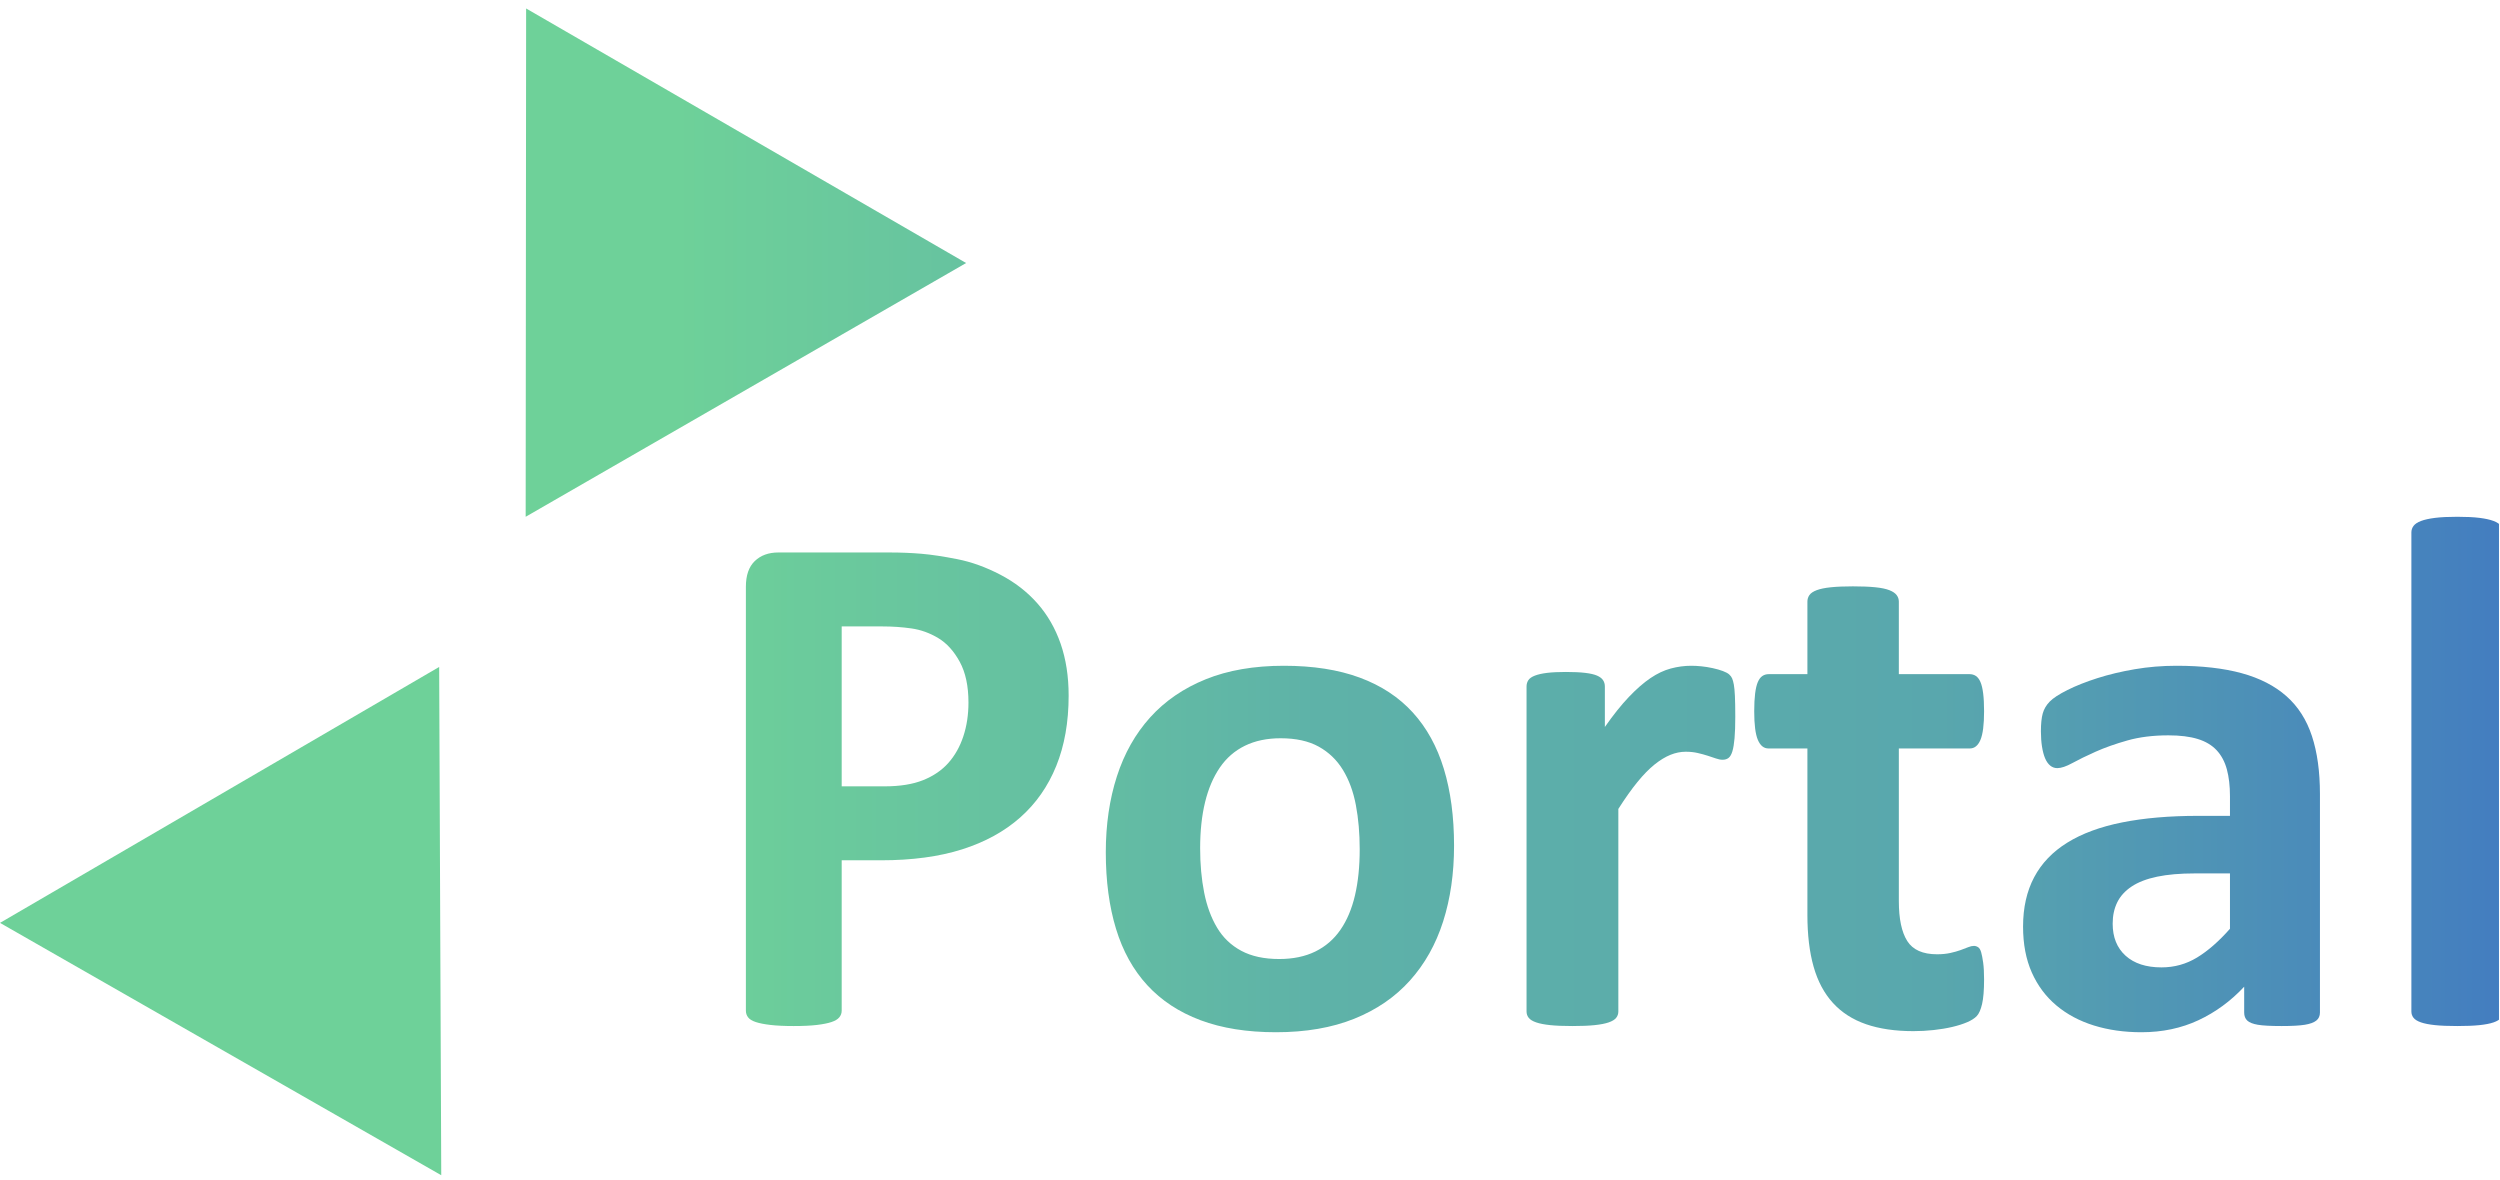
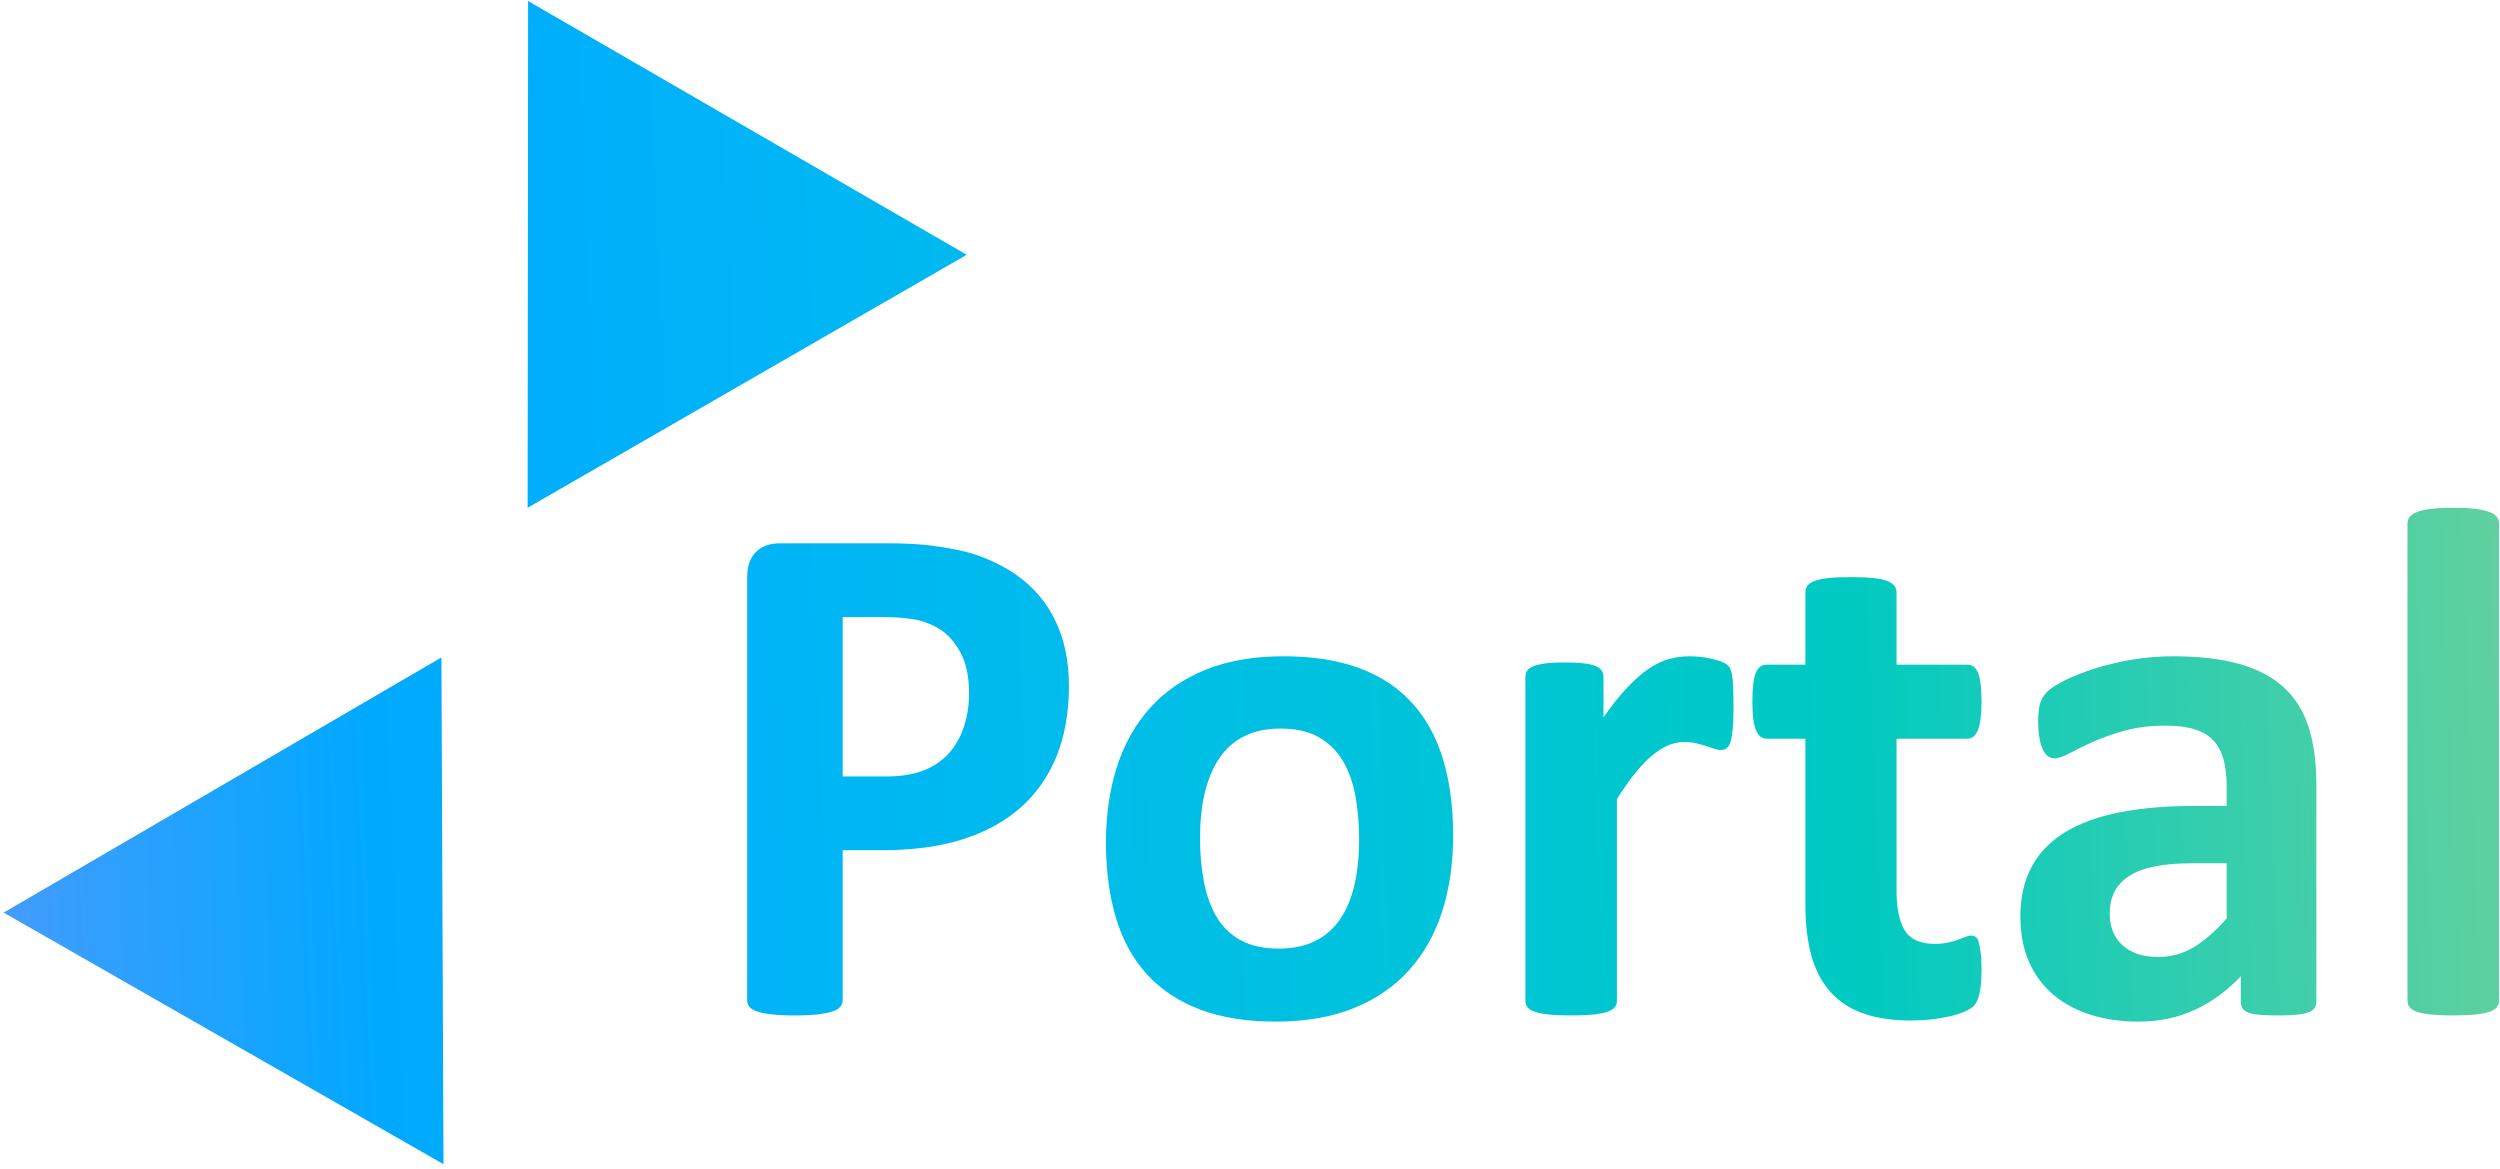
- <svg xmlns="http://www.w3.org/2000/svg" width="100%" height="100%" viewBox="0 0 642 303" version="1.1" xml:space="preserve" style="fill-rule:evenodd;clip-rule:evenodd;stroke-linejoin:round;stroke-miterlimit:2;">
-   <g transform="matrix(1,0,0,1,-63.6991,-27.7187)">
-     <g id="Logo" transform="matrix(1.12057,0,0,0.907184,-364.428,-344.772)">
-       <rect x="382.063" y="410.601" width="572.689" height="333.627" style="fill:none;" />
-       <clipPath id="_clip1">
-         <rect x="382.063" y="410.601" width="572.689" height="333.627" />
-       </clipPath>
-       <g clip-path="url(#_clip1)">
-         <g transform="matrix(0.388681,-0.276614,0.22394,0.480105,247.158,318.039)">
+ <svg xmlns="http://www.w3.org/2000/svg" width="100%" height="100%" viewBox="0 0 644 301" version="1.1" xml:space="preserve" style="fill-rule:evenodd;clip-rule:evenodd;stroke-linejoin:round;stroke-miterlimit:2;">
+   <g id="Artboard1" transform="matrix(0.474542,0,0,0.27641,173.203,83.4653)">
+     <rect x="-364.99" y="-301.962" width="1356.77" height="1087.19" style="fill:none;" />
+     <g id="Logo" transform="matrix(2.36137,0,0,3.28203,-1429.97,-1370.01)">
+       <g>
+         <g transform="matrix(0.388681,-0.276614,0.22394,0.480105,316.927,230.755)">
+           <path d="M407.921,432.815L537.763,657.709L278.078,657.709L407.921,432.815Z" style="fill:url(#_Linear1);" />
+         </g>
+         <g transform="matrix(-0.38756,0.279003,-0.225874,-0.47872,808.807,749.383)">
          <path d="M407.921,432.815L537.763,657.709L278.078,657.709L407.921,432.815Z" style="fill:url(#_Linear2);" />
        </g>
-         <g transform="matrix(-0.38756,0.279003,-0.225874,-0.47872,739.038,836.667)">
-           <path d="M407.921,432.815L537.763,657.709L278.078,657.709L407.921,432.815Z" style="fill:url(#_Linear3);" />
+         <g transform="matrix(0.854857,0,0,1.05593,157.505,-143.368)">
+           <path d="M630.778,628.452C630.778,635.549 629.672,641.831 627.458,647.3C625.244,652.769 622.022,657.375 617.79,661.118C613.558,664.862 608.366,667.71 602.214,669.663C596.061,671.616 588.819,672.593 580.485,672.593L569.938,672.593L569.938,712.925C569.938,713.576 569.727,714.162 569.304,714.683C568.88,715.204 568.181,715.627 567.204,715.952C566.227,716.278 564.925,716.538 563.298,716.734C561.67,716.929 559.587,717.026 557.048,717.026C554.574,717.026 552.507,716.929 550.847,716.734C549.186,716.538 547.868,716.278 546.892,715.952C545.915,715.627 545.231,715.204 544.841,714.683C544.45,714.162 544.255,713.576 544.255,712.925L544.255,599.253C544.255,596.193 545.052,593.898 546.647,592.368C548.242,590.838 550.342,590.073 552.946,590.073L582.731,590.073C585.726,590.073 588.575,590.187 591.276,590.415C593.978,590.643 597.217,591.131 600.993,591.88C604.769,592.629 608.594,594.012 612.468,596.03C616.341,598.049 619.645,600.604 622.38,603.696C625.114,606.789 627.198,610.402 628.63,614.536C630.062,618.67 630.778,623.309 630.778,628.452ZM603.923,630.308C603.923,625.881 603.142,622.235 601.579,619.37C600.017,616.506 598.096,614.39 595.817,613.023C593.539,611.655 591.146,610.793 588.64,610.435C586.133,610.077 583.545,609.898 580.876,609.898L569.938,609.898L569.938,652.769L581.462,652.769C585.563,652.769 588.998,652.215 591.765,651.109C594.532,650.002 596.794,648.456 598.552,646.47C600.31,644.484 601.644,642.108 602.556,639.341C603.467,636.574 603.923,633.563 603.923,630.308Z" style="fill:url(#_Linear3);fill-rule:nonzero;" />
        </g>
-         <g transform="matrix(0.854857,0,0,1.05593,87.7362,-56.0836)">
-           <path d="M630.778,628.452C630.778,635.549 629.672,641.831 627.458,647.3C625.244,652.769 622.022,657.375 617.79,661.118C613.558,664.862 608.366,667.71 602.214,669.663C596.061,671.616 588.819,672.593 580.485,672.593L569.938,672.593L569.938,712.925C569.938,713.576 569.727,714.162 569.304,714.683C568.88,715.204 568.181,715.627 567.204,715.952C566.227,716.278 564.925,716.538 563.298,716.734C561.67,716.929 559.587,717.026 557.048,717.026C554.574,717.026 552.507,716.929 550.847,716.734C549.186,716.538 547.868,716.278 546.892,715.952C545.915,715.627 545.231,715.204 544.841,714.683C544.45,714.162 544.255,713.576 544.255,712.925L544.255,599.253C544.255,596.193 545.052,593.898 546.647,592.368C548.242,590.838 550.342,590.073 552.946,590.073L582.731,590.073C585.726,590.073 588.575,590.187 591.276,590.415C593.978,590.643 597.217,591.131 600.993,591.88C604.769,592.629 608.594,594.012 612.468,596.03C616.341,598.049 619.645,600.604 622.38,603.696C625.114,606.789 627.198,610.402 628.63,614.536C630.062,618.67 630.778,623.309 630.778,628.452ZM603.923,630.308C603.923,625.881 603.142,622.235 601.579,619.37C600.017,616.506 598.096,614.39 595.817,613.023C593.539,611.655 591.146,610.793 588.64,610.435C586.133,610.077 583.545,609.898 580.876,609.898L569.938,609.898L569.938,652.769L581.462,652.769C585.563,652.769 588.998,652.215 591.765,651.109C594.532,650.002 596.794,648.456 598.552,646.47C600.31,644.484 601.644,642.108 602.556,639.341C603.467,636.574 603.923,633.563 603.923,630.308Z" style="fill:url(#_Linear4);fill-rule:nonzero;" />
-           <path d="M734.099,668.687C734.099,676.109 733.122,682.879 731.169,688.999C729.216,695.119 726.254,700.392 722.282,704.819C718.311,709.247 713.33,712.665 707.341,715.073C701.351,717.482 694.352,718.687 686.345,718.687C678.597,718.687 671.859,717.612 666.13,715.464C660.401,713.316 655.648,710.191 651.872,706.089C648.096,701.987 645.297,696.942 643.474,690.952C641.651,684.963 640.739,678.127 640.739,670.444C640.739,663.023 641.732,656.235 643.718,650.083C645.703,643.931 648.682,638.657 652.653,634.263C656.625,629.868 661.589,626.467 667.546,624.058C673.503,621.649 680.485,620.444 688.493,620.444C696.306,620.444 703.076,621.502 708.806,623.618C714.535,625.734 719.271,628.843 723.015,632.944C726.758,637.046 729.541,642.092 731.364,648.081C733.187,654.071 734.099,660.939 734.099,668.687ZM708.806,669.663C708.806,665.366 708.464,661.411 707.78,657.798C707.097,654.185 705.941,651.043 704.313,648.374C702.686,645.705 700.521,643.622 697.819,642.124C695.117,640.627 691.716,639.878 687.614,639.878C683.968,639.878 680.778,640.545 678.044,641.88C675.31,643.215 673.063,645.168 671.306,647.739C669.548,650.311 668.229,653.403 667.351,657.017C666.472,660.63 666.032,664.748 666.032,669.37C666.032,673.667 666.39,677.622 667.106,681.235C667.823,684.849 668.978,687.99 670.573,690.659C672.168,693.329 674.333,695.396 677.067,696.86C679.802,698.325 683.187,699.058 687.224,699.058C690.935,699.058 694.157,698.39 696.892,697.056C699.626,695.721 701.872,693.784 703.63,691.245C705.388,688.706 706.69,685.63 707.536,682.017C708.382,678.403 708.806,674.286 708.806,669.663Z" style="fill:url(#_Linear5);fill-rule:nonzero;" />
-           <path d="M809.489,634.116C809.489,636.46 809.424,638.381 809.294,639.878C809.164,641.375 808.968,642.547 808.708,643.394C808.448,644.24 808.106,644.826 807.683,645.151C807.259,645.477 806.722,645.64 806.071,645.64C805.55,645.64 804.964,645.526 804.313,645.298C803.662,645.07 802.93,644.826 802.116,644.566C801.302,644.305 800.407,644.061 799.431,643.833C798.454,643.605 797.38,643.491 796.208,643.491C794.841,643.491 793.474,643.768 792.106,644.321C790.739,644.875 789.323,645.737 787.858,646.909C786.394,648.081 784.864,649.644 783.269,651.597C781.673,653.55 779.964,655.959 778.142,658.823L778.142,713.12C778.142,713.771 777.946,714.341 777.556,714.829C777.165,715.318 776.498,715.724 775.554,716.05C774.61,716.375 773.356,716.62 771.794,716.782C770.231,716.945 768.246,717.026 765.837,717.026C763.428,717.026 761.442,716.945 759.88,716.782C758.317,716.62 757.064,716.375 756.12,716.05C755.176,715.724 754.509,715.318 754.118,714.829C753.727,714.341 753.532,713.771 753.532,713.12L753.532,626.011C753.532,625.36 753.695,624.79 754.02,624.302C754.346,623.814 754.932,623.407 755.778,623.081C756.625,622.756 757.715,622.512 759.05,622.349C760.384,622.186 762.061,622.105 764.079,622.105C766.162,622.105 767.888,622.186 769.255,622.349C770.622,622.512 771.68,622.756 772.429,623.081C773.177,623.407 773.714,623.814 774.04,624.302C774.366,624.79 774.528,625.36 774.528,626.011L774.528,636.851C776.807,633.595 778.955,630.91 780.974,628.794C782.992,626.678 784.912,625.002 786.735,623.765C788.558,622.528 790.381,621.665 792.204,621.177C794.027,620.689 795.85,620.444 797.673,620.444C798.519,620.444 799.431,620.493 800.407,620.591C801.384,620.689 802.393,620.851 803.435,621.079C804.476,621.307 805.388,621.568 806.169,621.86C806.95,622.153 807.52,622.463 807.878,622.788C808.236,623.114 808.496,623.472 808.659,623.862C808.822,624.253 808.968,624.79 809.099,625.474C809.229,626.157 809.326,627.183 809.392,628.55C809.457,629.917 809.489,631.773 809.489,634.116Z" style="fill:url(#_Linear6);fill-rule:nonzero;" />
-           <path d="M876.188,704.526C876.188,707.391 876.009,709.588 875.651,711.118C875.293,712.648 874.821,713.722 874.235,714.341C873.649,714.959 872.787,715.513 871.647,716.001C870.508,716.489 869.173,716.913 867.644,717.271C866.114,717.629 864.453,717.905 862.663,718.101C860.873,718.296 859.066,718.394 857.243,718.394C852.36,718.394 848.129,717.775 844.548,716.538C840.967,715.301 838.005,713.397 835.661,710.825C833.317,708.254 831.592,705.015 830.485,701.109C829.379,697.202 828.825,692.58 828.825,687.241L828.825,642.612L818.376,642.612C817.139,642.612 816.195,641.847 815.544,640.318C814.893,638.788 814.567,636.232 814.567,632.651C814.567,630.763 814.649,629.168 814.811,627.866C814.974,626.564 815.218,625.539 815.544,624.79C815.869,624.041 816.276,623.504 816.765,623.179C817.253,622.853 817.823,622.691 818.474,622.691L828.825,622.691L828.825,603.257C828.825,602.606 829.004,602.02 829.362,601.499C829.72,600.978 830.371,600.539 831.315,600.181C832.259,599.823 833.529,599.562 835.124,599.4C836.719,599.237 838.688,599.155 841.032,599.155C843.441,599.155 845.443,599.237 847.038,599.4C848.633,599.562 849.886,599.823 850.798,600.181C851.709,600.539 852.36,600.978 852.751,601.499C853.142,602.02 853.337,602.606 853.337,603.257L853.337,622.691L872.282,622.691C872.933,622.691 873.503,622.853 873.991,623.179C874.479,623.504 874.886,624.041 875.212,624.79C875.537,625.539 875.782,626.564 875.944,627.866C876.107,629.168 876.188,630.763 876.188,632.651C876.188,636.232 875.863,638.788 875.212,640.318C874.561,641.847 873.617,642.612 872.38,642.612L853.337,642.612L853.337,683.53C853.337,688.283 854.086,691.847 855.583,694.224C857.08,696.6 859.75,697.788 863.591,697.788C864.893,697.788 866.065,697.674 867.106,697.446C868.148,697.219 869.076,696.958 869.89,696.665C870.703,696.372 871.387,696.112 871.94,695.884C872.494,695.656 872.998,695.542 873.454,695.542C873.845,695.542 874.219,695.656 874.577,695.884C874.935,696.112 875.212,696.568 875.407,697.251C875.602,697.935 875.782,698.862 875.944,700.034C876.107,701.206 876.188,702.704 876.188,704.526Z" style="fill:url(#_Linear7);fill-rule:nonzero;" />
-           <path d="M966.227,713.413C966.227,714.325 965.902,715.041 965.251,715.562C964.6,716.082 963.575,716.457 962.175,716.685C960.775,716.913 958.708,717.026 955.974,717.026C953.044,717.026 950.912,716.913 949.577,716.685C948.242,716.457 947.298,716.082 946.745,715.562C946.192,715.041 945.915,714.325 945.915,713.413L945.915,706.48C942.334,710.321 938.249,713.316 933.659,715.464C929.069,717.612 923.975,718.687 918.376,718.687C913.754,718.687 909.505,718.084 905.632,716.88C901.758,715.676 898.405,713.885 895.573,711.509C892.741,709.133 890.544,706.187 888.981,702.671C887.419,699.155 886.638,695.054 886.638,690.366C886.638,685.288 887.63,680.877 889.616,677.134C891.602,673.39 894.564,670.298 898.503,667.857C902.442,665.415 907.341,663.609 913.2,662.437C919.06,661.265 925.863,660.679 933.61,660.679L942.106,660.679L942.106,655.405C942.106,652.671 941.83,650.278 941.276,648.228C940.723,646.177 939.811,644.468 938.542,643.101C937.272,641.734 935.58,640.724 933.464,640.073C931.348,639.422 928.727,639.097 925.602,639.097C921.501,639.097 917.839,639.553 914.616,640.464C911.394,641.375 908.545,642.385 906.071,643.491C903.597,644.598 901.53,645.607 899.87,646.519C898.21,647.43 896.859,647.886 895.817,647.886C895.101,647.886 894.466,647.658 893.913,647.202C893.36,646.747 892.904,646.095 892.546,645.249C892.188,644.403 891.911,643.361 891.716,642.124C891.52,640.887 891.423,639.52 891.423,638.023C891.423,636.004 891.586,634.409 891.911,633.237C892.237,632.066 892.855,631.008 893.767,630.064C894.678,629.12 896.273,628.078 898.552,626.939C900.83,625.799 903.5,624.741 906.56,623.765C909.619,622.788 912.956,621.991 916.569,621.372C920.183,620.754 923.91,620.444 927.751,620.444C934.587,620.444 940.43,621.112 945.28,622.446C950.13,623.781 954.118,625.832 957.243,628.599C960.368,631.366 962.647,634.93 964.079,639.292C965.511,643.654 966.227,648.83 966.227,654.819L966.227,713.413ZM942.106,676.109L932.731,676.109C928.76,676.109 925.375,676.401 922.575,676.987C919.776,677.573 917.497,678.452 915.739,679.624C913.981,680.796 912.696,682.212 911.882,683.872C911.068,685.532 910.661,687.437 910.661,689.585C910.661,693.231 911.817,696.095 914.128,698.179C916.439,700.262 919.645,701.304 923.747,701.304C927.198,701.304 930.371,700.425 933.269,698.667C936.166,696.909 939.112,694.338 942.106,690.952L942.106,676.109Z" style="fill:url(#_Linear8);fill-rule:nonzero;" />
-           <path d="M1015.35,713.12C1015.35,713.771 1015.15,714.341 1014.76,714.829C1014.37,715.318 1013.71,715.724 1012.76,716.05C1011.82,716.375 1010.56,716.62 1009,716.782C1007.44,716.945 1005.45,717.026 1003.04,717.026C1000.63,717.026 998.649,716.945 997.087,716.782C995.524,716.62 994.271,716.375 993.327,716.05C992.383,715.724 991.716,715.318 991.325,714.829C990.935,714.341 990.739,713.771 990.739,713.12L990.739,584.702C990.739,584.051 990.935,583.465 991.325,582.944C991.716,582.424 992.383,581.984 993.327,581.626C994.271,581.268 995.524,580.991 997.087,580.796C998.649,580.601 1000.63,580.503 1003.04,580.503C1005.45,580.503 1007.44,580.601 1009,580.796C1010.56,580.991 1011.82,581.268 1012.76,581.626C1013.71,581.984 1014.37,582.424 1014.76,582.944C1015.15,583.465 1015.35,584.051 1015.35,584.702L1015.35,713.12Z" style="fill:url(#_Linear9);fill-rule:nonzero;" />
+         <g transform="matrix(0.854857,0,0,1.05593,157.505,-143.368)">
+           <path d="M734.099,668.687C734.099,676.109 733.122,682.879 731.169,688.999C729.216,695.119 726.254,700.392 722.282,704.819C718.311,709.247 713.33,712.665 707.341,715.073C701.351,717.482 694.352,718.687 686.345,718.687C678.597,718.687 671.859,717.612 666.13,715.464C660.401,713.316 655.648,710.191 651.872,706.089C648.096,701.987 645.297,696.942 643.474,690.952C641.651,684.963 640.739,678.127 640.739,670.444C640.739,663.023 641.732,656.235 643.718,650.083C645.703,643.931 648.682,638.657 652.653,634.263C656.625,629.868 661.589,626.467 667.546,624.058C673.503,621.649 680.485,620.444 688.493,620.444C696.306,620.444 703.076,621.502 708.806,623.618C714.535,625.734 719.271,628.843 723.015,632.944C726.758,637.046 729.541,642.092 731.364,648.081C733.187,654.071 734.099,660.939 734.099,668.687ZM708.806,669.663C708.806,665.366 708.464,661.411 707.78,657.798C707.097,654.185 705.941,651.043 704.313,648.374C702.686,645.705 700.521,643.622 697.819,642.124C695.117,640.627 691.716,639.878 687.614,639.878C683.968,639.878 680.778,640.545 678.044,641.88C675.31,643.215 673.063,645.168 671.306,647.739C669.548,650.311 668.229,653.403 667.351,657.017C666.472,660.63 666.032,664.748 666.032,669.37C666.032,673.667 666.39,677.622 667.106,681.235C667.823,684.849 668.978,687.99 670.573,690.659C672.168,693.329 674.333,695.396 677.067,696.86C679.802,698.325 683.187,699.058 687.224,699.058C690.935,699.058 694.157,698.39 696.892,697.056C699.626,695.721 701.872,693.784 703.63,691.245C705.388,688.706 706.69,685.63 707.536,682.017C708.382,678.403 708.806,674.286 708.806,669.663Z" style="fill:url(#_Linear4);fill-rule:nonzero;" />
+         </g>
+         <g transform="matrix(0.854857,0,0,1.05593,157.505,-143.368)">
+           <path d="M809.489,634.116C809.489,636.46 809.424,638.381 809.294,639.878C809.164,641.375 808.968,642.547 808.708,643.394C808.448,644.24 808.106,644.826 807.683,645.151C807.259,645.477 806.722,645.64 806.071,645.64C805.55,645.64 804.964,645.526 804.313,645.298C803.662,645.07 802.93,644.826 802.116,644.566C801.302,644.305 800.407,644.061 799.431,643.833C798.454,643.605 797.38,643.491 796.208,643.491C794.841,643.491 793.474,643.768 792.106,644.321C790.739,644.875 789.323,645.737 787.858,646.909C786.394,648.081 784.864,649.644 783.269,651.597C781.673,653.55 779.964,655.959 778.142,658.823L778.142,713.12C778.142,713.771 777.946,714.341 777.556,714.829C777.165,715.318 776.498,715.724 775.554,716.05C774.61,716.375 773.356,716.62 771.794,716.782C770.231,716.945 768.246,717.026 765.837,717.026C763.428,717.026 761.442,716.945 759.88,716.782C758.317,716.62 757.064,716.375 756.12,716.05C755.176,715.724 754.509,715.318 754.118,714.829C753.727,714.341 753.532,713.771 753.532,713.12L753.532,626.011C753.532,625.36 753.695,624.79 754.02,624.302C754.346,623.814 754.932,623.407 755.778,623.081C756.625,622.756 757.715,622.512 759.05,622.349C760.384,622.186 762.061,622.105 764.079,622.105C766.162,622.105 767.888,622.186 769.255,622.349C770.622,622.512 771.68,622.756 772.429,623.081C773.177,623.407 773.714,623.814 774.04,624.302C774.366,624.79 774.528,625.36 774.528,626.011L774.528,636.851C776.807,633.595 778.955,630.91 780.974,628.794C782.992,626.678 784.912,625.002 786.735,623.765C788.558,622.528 790.381,621.665 792.204,621.177C794.027,620.689 795.85,620.444 797.673,620.444C798.519,620.444 799.431,620.493 800.407,620.591C801.384,620.689 802.393,620.851 803.435,621.079C804.476,621.307 805.388,621.568 806.169,621.86C806.95,622.153 807.52,622.463 807.878,622.788C808.236,623.114 808.496,623.472 808.659,623.862C808.822,624.253 808.968,624.79 809.099,625.474C809.229,626.157 809.326,627.183 809.392,628.55C809.457,629.917 809.489,631.773 809.489,634.116Z" style="fill:url(#_Linear5);fill-rule:nonzero;" />
+         </g>
+         <g transform="matrix(0.854857,0,0,1.05593,157.505,-143.368)">
+           <path d="M876.188,704.526C876.188,707.391 876.009,709.588 875.651,711.118C875.293,712.648 874.821,713.722 874.235,714.341C873.649,714.959 872.787,715.513 871.647,716.001C870.508,716.489 869.173,716.913 867.644,717.271C866.114,717.629 864.453,717.905 862.663,718.101C860.873,718.296 859.066,718.394 857.243,718.394C852.36,718.394 848.129,717.775 844.548,716.538C840.967,715.301 838.005,713.397 835.661,710.825C833.317,708.254 831.592,705.015 830.485,701.109C829.379,697.202 828.825,692.58 828.825,687.241L828.825,642.612L818.376,642.612C817.139,642.612 816.195,641.847 815.544,640.318C814.893,638.788 814.567,636.232 814.567,632.651C814.567,630.763 814.649,629.168 814.811,627.866C814.974,626.564 815.218,625.539 815.544,624.79C815.869,624.041 816.276,623.504 816.765,623.179C817.253,622.853 817.823,622.691 818.474,622.691L828.825,622.691L828.825,603.257C828.825,602.606 829.004,602.02 829.362,601.499C829.72,600.978 830.371,600.539 831.315,600.181C832.259,599.823 833.529,599.562 835.124,599.4C836.719,599.237 838.688,599.155 841.032,599.155C843.441,599.155 845.443,599.237 847.038,599.4C848.633,599.562 849.886,599.823 850.798,600.181C851.709,600.539 852.36,600.978 852.751,601.499C853.142,602.02 853.337,602.606 853.337,603.257L853.337,622.691L872.282,622.691C872.933,622.691 873.503,622.853 873.991,623.179C874.479,623.504 874.886,624.041 875.212,624.79C875.537,625.539 875.782,626.564 875.944,627.866C876.107,629.168 876.188,630.763 876.188,632.651C876.188,636.232 875.863,638.788 875.212,640.318C874.561,641.847 873.617,642.612 872.38,642.612L853.337,642.612L853.337,683.53C853.337,688.283 854.086,691.847 855.583,694.224C857.08,696.6 859.75,697.788 863.591,697.788C864.893,697.788 866.065,697.674 867.106,697.446C868.148,697.219 869.076,696.958 869.89,696.665C870.703,696.372 871.387,696.112 871.94,695.884C872.494,695.656 872.998,695.542 873.454,695.542C873.845,695.542 874.219,695.656 874.577,695.884C874.935,696.112 875.212,696.568 875.407,697.251C875.602,697.935 875.782,698.862 875.944,700.034C876.107,701.206 876.188,702.704 876.188,704.526Z" style="fill:url(#_Linear6);fill-rule:nonzero;" />
+         </g>
+         <g transform="matrix(0.854857,0,0,1.05593,157.505,-143.368)">
+           <path d="M966.227,713.413C966.227,714.325 965.902,715.041 965.251,715.562C964.6,716.082 963.575,716.457 962.175,716.685C960.775,716.913 958.708,717.026 955.974,717.026C953.044,717.026 950.912,716.913 949.577,716.685C948.242,716.457 947.298,716.082 946.745,715.562C946.192,715.041 945.915,714.325 945.915,713.413L945.915,706.48C942.334,710.321 938.249,713.316 933.659,715.464C929.069,717.612 923.975,718.687 918.376,718.687C913.754,718.687 909.505,718.084 905.632,716.88C901.758,715.676 898.405,713.885 895.573,711.509C892.741,709.133 890.544,706.187 888.981,702.671C887.419,699.155 886.638,695.054 886.638,690.366C886.638,685.288 887.63,680.877 889.616,677.134C891.602,673.39 894.564,670.298 898.503,667.857C902.442,665.415 907.341,663.609 913.2,662.437C919.06,661.265 925.863,660.679 933.61,660.679L942.106,660.679L942.106,655.405C942.106,652.671 941.83,650.278 941.276,648.228C940.723,646.177 939.811,644.468 938.542,643.101C937.272,641.734 935.58,640.724 933.464,640.073C931.348,639.422 928.727,639.097 925.602,639.097C921.501,639.097 917.839,639.553 914.616,640.464C911.394,641.375 908.545,642.385 906.071,643.491C903.597,644.598 901.53,645.607 899.87,646.519C898.21,647.43 896.859,647.886 895.817,647.886C895.101,647.886 894.466,647.658 893.913,647.202C893.36,646.747 892.904,646.095 892.546,645.249C892.188,644.403 891.911,643.361 891.716,642.124C891.52,640.887 891.423,639.52 891.423,638.023C891.423,636.004 891.586,634.409 891.911,633.237C892.237,632.066 892.855,631.008 893.767,630.064C894.678,629.12 896.273,628.078 898.552,626.939C900.83,625.799 903.5,624.741 906.56,623.765C909.619,622.788 912.956,621.991 916.569,621.372C920.183,620.754 923.91,620.444 927.751,620.444C934.587,620.444 940.43,621.112 945.28,622.446C950.13,623.781 954.118,625.832 957.243,628.599C960.368,631.366 962.647,634.93 964.079,639.292C965.511,643.654 966.227,648.83 966.227,654.819L966.227,713.413ZM942.106,676.109L932.731,676.109C928.76,676.109 925.375,676.401 922.575,676.987C919.776,677.573 917.497,678.452 915.739,679.624C913.981,680.796 912.696,682.212 911.882,683.872C911.068,685.532 910.661,687.437 910.661,689.585C910.661,693.231 911.817,696.095 914.128,698.179C916.439,700.262 919.645,701.304 923.747,701.304C927.198,701.304 930.371,700.425 933.269,698.667C936.166,696.909 939.112,694.338 942.106,690.952L942.106,676.109Z" style="fill:url(#_Linear7);fill-rule:nonzero;" />
+         </g>
+         <g transform="matrix(0.854857,0,0,1.05593,157.505,-143.368)">
+           <path d="M1015.35,713.12C1015.35,713.771 1015.15,714.341 1014.76,714.829C1014.37,715.318 1013.71,715.724 1012.76,716.05C1011.82,716.375 1010.56,716.62 1009,716.782C1007.44,716.945 1005.45,717.026 1003.04,717.026C1000.63,717.026 998.649,716.945 997.087,716.782C995.524,716.62 994.271,716.375 993.327,716.05C992.383,715.724 991.716,715.318 991.325,714.829C990.935,714.341 990.739,713.771 990.739,713.12L990.739,584.702C990.739,584.051 990.935,583.465 991.325,582.944C991.716,582.424 992.383,581.984 993.327,581.626C994.271,581.268 995.524,580.991 997.087,580.796C998.649,580.601 1000.63,580.503 1003.04,580.503C1005.45,580.503 1007.44,580.601 1009,580.796C1010.56,580.991 1011.82,581.268 1012.76,581.626C1013.71,581.984 1014.37,582.424 1014.76,582.944C1015.15,583.465 1015.35,584.051 1015.35,584.702L1015.35,713.12Z" style="fill:url(#_Linear8);fill-rule:nonzero;" />
        </g>
      </g>
    </g>
  </g>
  <defs>
-     <linearGradient id="_Linear2" x1="0" y1="0" x2="1" y2="0" gradientUnits="userSpaceOnUse" gradientTransform="matrix(814.108,454.591,-254.376,455.55,320.196,740.7)">
-       <stop offset="0" style="stop-color:rgb(110,209,153);stop-opacity:1" />
-       <stop offset="0.35" style="stop-color:rgb(94,178,168);stop-opacity:1" />
-       <stop offset="0.69" style="stop-color:rgb(89,167,173);stop-opacity:1" />
-       <stop offset="1" style="stop-color:rgb(67,125,192);stop-opacity:1" />
+     <linearGradient id="_Linear1" x1="0" y1="0" x2="1" y2="0" gradientUnits="userSpaceOnUse" gradientTransform="matrix(1168.67,632.308,-632.31,1168.67,27.6421,554.44)">
+       <stop offset="0" style="stop-color:rgb(65,156,253);stop-opacity:1" />
+       <stop offset="0.14" style="stop-color:rgb(0,169,254);stop-opacity:1" />
+       <stop offset="0.29" style="stop-color:rgb(0,180,247);stop-opacity:1" />
+       <stop offset="0.43" style="stop-color:rgb(0,189,233);stop-opacity:1" />
+       <stop offset="0.57" style="stop-color:rgb(0,197,214);stop-opacity:1" />
+       <stop offset="0.71" style="stop-color:rgb(0,202,193);stop-opacity:1" />
+       <stop offset="0.86" style="stop-color:rgb(56,206,172);stop-opacity:1" />
+       <stop offset="1" style="stop-color:rgb(110,209,153);stop-opacity:1" />
    </linearGradient>
-     <linearGradient id="_Linear3" x1="0" y1="0" x2="1" y2="0" gradientUnits="userSpaceOnUse" gradientTransform="matrix(-811.832,-458.642,256.643,-454.277,159.569,618.536)">
-       <stop offset="0" style="stop-color:rgb(110,209,153);stop-opacity:1" />
-       <stop offset="0.35" style="stop-color:rgb(94,178,168);stop-opacity:1" />
-       <stop offset="0.69" style="stop-color:rgb(89,167,173);stop-opacity:1" />
-       <stop offset="1" style="stop-color:rgb(67,125,192);stop-opacity:1" />
+     <linearGradient id="_Linear2" x1="0" y1="0" x2="1" y2="0" gradientUnits="userSpaceOnUse" gradientTransform="matrix(-1165.5,-638.125,638.126,-1165.5,451.191,806.251)">
+       <stop offset="0" style="stop-color:rgb(65,156,253);stop-opacity:1" />
+       <stop offset="0.14" style="stop-color:rgb(0,169,254);stop-opacity:1" />
+       <stop offset="0.29" style="stop-color:rgb(0,180,247);stop-opacity:1" />
+       <stop offset="0.43" style="stop-color:rgb(0,189,233);stop-opacity:1" />
+       <stop offset="0.57" style="stop-color:rgb(0,197,214);stop-opacity:1" />
+       <stop offset="0.71" style="stop-color:rgb(0,202,193);stop-opacity:1" />
+       <stop offset="0.86" style="stop-color:rgb(56,206,172);stop-opacity:1" />
+       <stop offset="1" style="stop-color:rgb(110,209,153);stop-opacity:1" />
    </linearGradient>
-     <linearGradient id="_Linear4" x1="0" y1="0" x2="1" y2="0" gradientUnits="userSpaceOnUse" gradientTransform="matrix(489.239,-6.57432,3.67879,273.764,526.109,607.204)">
-       <stop offset="0" style="stop-color:rgb(110,209,153);stop-opacity:1" />
-       <stop offset="0.35" style="stop-color:rgb(94,178,168);stop-opacity:1" />
-       <stop offset="0.69" style="stop-color:rgb(89,167,173);stop-opacity:1" />
-       <stop offset="1" style="stop-color:rgb(67,125,192);stop-opacity:1" />
+     <linearGradient id="_Linear3" x1="0" y1="0" x2="1" y2="0" gradientUnits="userSpaceOnUse" gradientTransform="matrix(697.002,-18.652,18.6519,697.005,344.3,599.155)">
+       <stop offset="0" style="stop-color:rgb(65,156,253);stop-opacity:1" />
+       <stop offset="0.14" style="stop-color:rgb(0,169,254);stop-opacity:1" />
+       <stop offset="0.29" style="stop-color:rgb(0,180,247);stop-opacity:1" />
+       <stop offset="0.43" style="stop-color:rgb(0,189,233);stop-opacity:1" />
+       <stop offset="0.57" style="stop-color:rgb(0,197,214);stop-opacity:1" />
+       <stop offset="0.71" style="stop-color:rgb(0,202,193);stop-opacity:1" />
+       <stop offset="0.86" style="stop-color:rgb(56,206,172);stop-opacity:1" />
+       <stop offset="1" style="stop-color:rgb(110,209,153);stop-opacity:1" />
    </linearGradient>
-     <linearGradient id="_Linear5" x1="0" y1="0" x2="1" y2="0" gradientUnits="userSpaceOnUse" gradientTransform="matrix(489.239,-6.57432,3.67879,273.764,526.109,607.204)">
-       <stop offset="0" style="stop-color:rgb(110,209,153);stop-opacity:1" />
-       <stop offset="0.35" style="stop-color:rgb(94,178,168);stop-opacity:1" />
-       <stop offset="0.69" style="stop-color:rgb(89,167,173);stop-opacity:1" />
-       <stop offset="1" style="stop-color:rgb(67,125,192);stop-opacity:1" />
+     <linearGradient id="_Linear4" x1="0" y1="0" x2="1" y2="0" gradientUnits="userSpaceOnUse" gradientTransform="matrix(697.002,-18.652,18.6519,697.005,344.3,599.155)">
+       <stop offset="0" style="stop-color:rgb(65,156,253);stop-opacity:1" />
+       <stop offset="0.14" style="stop-color:rgb(0,169,254);stop-opacity:1" />
+       <stop offset="0.29" style="stop-color:rgb(0,180,247);stop-opacity:1" />
+       <stop offset="0.43" style="stop-color:rgb(0,189,233);stop-opacity:1" />
+       <stop offset="0.57" style="stop-color:rgb(0,197,214);stop-opacity:1" />
+       <stop offset="0.71" style="stop-color:rgb(0,202,193);stop-opacity:1" />
+       <stop offset="0.86" style="stop-color:rgb(56,206,172);stop-opacity:1" />
+       <stop offset="1" style="stop-color:rgb(110,209,153);stop-opacity:1" />
    </linearGradient>
-     <linearGradient id="_Linear6" x1="0" y1="0" x2="1" y2="0" gradientUnits="userSpaceOnUse" gradientTransform="matrix(489.239,-6.57432,3.67879,273.764,526.109,607.204)">
-       <stop offset="0" style="stop-color:rgb(110,209,153);stop-opacity:1" />
-       <stop offset="0.35" style="stop-color:rgb(94,178,168);stop-opacity:1" />
-       <stop offset="0.69" style="stop-color:rgb(89,167,173);stop-opacity:1" />
-       <stop offset="1" style="stop-color:rgb(67,125,192);stop-opacity:1" />
+     <linearGradient id="_Linear5" x1="0" y1="0" x2="1" y2="0" gradientUnits="userSpaceOnUse" gradientTransform="matrix(697.002,-18.652,18.6519,697.005,344.3,599.155)">
+       <stop offset="0" style="stop-color:rgb(65,156,253);stop-opacity:1" />
+       <stop offset="0.14" style="stop-color:rgb(0,169,254);stop-opacity:1" />
+       <stop offset="0.29" style="stop-color:rgb(0,180,247);stop-opacity:1" />
+       <stop offset="0.43" style="stop-color:rgb(0,189,233);stop-opacity:1" />
+       <stop offset="0.57" style="stop-color:rgb(0,197,214);stop-opacity:1" />
+       <stop offset="0.71" style="stop-color:rgb(0,202,193);stop-opacity:1" />
+       <stop offset="0.86" style="stop-color:rgb(56,206,172);stop-opacity:1" />
+       <stop offset="1" style="stop-color:rgb(110,209,153);stop-opacity:1" />
    </linearGradient>
-     <linearGradient id="_Linear7" x1="0" y1="0" x2="1" y2="0" gradientUnits="userSpaceOnUse" gradientTransform="matrix(489.239,-6.57432,3.67879,273.764,526.109,607.204)">
-       <stop offset="0" style="stop-color:rgb(110,209,153);stop-opacity:1" />
-       <stop offset="0.35" style="stop-color:rgb(94,178,168);stop-opacity:1" />
-       <stop offset="0.69" style="stop-color:rgb(89,167,173);stop-opacity:1" />
-       <stop offset="1" style="stop-color:rgb(67,125,192);stop-opacity:1" />
+     <linearGradient id="_Linear6" x1="0" y1="0" x2="1" y2="0" gradientUnits="userSpaceOnUse" gradientTransform="matrix(697.002,-18.652,18.6519,697.005,344.3,599.155)">
+       <stop offset="0" style="stop-color:rgb(65,156,253);stop-opacity:1" />
+       <stop offset="0.14" style="stop-color:rgb(0,169,254);stop-opacity:1" />
+       <stop offset="0.29" style="stop-color:rgb(0,180,247);stop-opacity:1" />
+       <stop offset="0.43" style="stop-color:rgb(0,189,233);stop-opacity:1" />
+       <stop offset="0.57" style="stop-color:rgb(0,197,214);stop-opacity:1" />
+       <stop offset="0.71" style="stop-color:rgb(0,202,193);stop-opacity:1" />
+       <stop offset="0.86" style="stop-color:rgb(56,206,172);stop-opacity:1" />
+       <stop offset="1" style="stop-color:rgb(110,209,153);stop-opacity:1" />
    </linearGradient>
-     <linearGradient id="_Linear8" x1="0" y1="0" x2="1" y2="0" gradientUnits="userSpaceOnUse" gradientTransform="matrix(489.239,-6.57432,3.67879,273.764,526.109,607.204)">
-       <stop offset="0" style="stop-color:rgb(110,209,153);stop-opacity:1" />
-       <stop offset="0.35" style="stop-color:rgb(94,178,168);stop-opacity:1" />
-       <stop offset="0.69" style="stop-color:rgb(89,167,173);stop-opacity:1" />
-       <stop offset="1" style="stop-color:rgb(67,125,192);stop-opacity:1" />
+     <linearGradient id="_Linear7" x1="0" y1="0" x2="1" y2="0" gradientUnits="userSpaceOnUse" gradientTransform="matrix(697.002,-18.652,18.6519,697.005,344.3,599.155)">
+       <stop offset="0" style="stop-color:rgb(65,156,253);stop-opacity:1" />
+       <stop offset="0.14" style="stop-color:rgb(0,169,254);stop-opacity:1" />
+       <stop offset="0.29" style="stop-color:rgb(0,180,247);stop-opacity:1" />
+       <stop offset="0.43" style="stop-color:rgb(0,189,233);stop-opacity:1" />
+       <stop offset="0.57" style="stop-color:rgb(0,197,214);stop-opacity:1" />
+       <stop offset="0.71" style="stop-color:rgb(0,202,193);stop-opacity:1" />
+       <stop offset="0.86" style="stop-color:rgb(56,206,172);stop-opacity:1" />
+       <stop offset="1" style="stop-color:rgb(110,209,153);stop-opacity:1" />
    </linearGradient>
-     <linearGradient id="_Linear9" x1="0" y1="0" x2="1" y2="0" gradientUnits="userSpaceOnUse" gradientTransform="matrix(489.239,-6.57432,3.67879,273.764,526.109,607.204)">
-       <stop offset="0" style="stop-color:rgb(110,209,153);stop-opacity:1" />
-       <stop offset="0.35" style="stop-color:rgb(94,178,168);stop-opacity:1" />
-       <stop offset="0.69" style="stop-color:rgb(89,167,173);stop-opacity:1" />
-       <stop offset="1" style="stop-color:rgb(67,125,192);stop-opacity:1" />
+     <linearGradient id="_Linear8" x1="0" y1="0" x2="1" y2="0" gradientUnits="userSpaceOnUse" gradientTransform="matrix(697.002,-18.652,18.6519,697.005,344.3,599.155)">
+       <stop offset="0" style="stop-color:rgb(65,156,253);stop-opacity:1" />
+       <stop offset="0.14" style="stop-color:rgb(0,169,254);stop-opacity:1" />
+       <stop offset="0.29" style="stop-color:rgb(0,180,247);stop-opacity:1" />
+       <stop offset="0.43" style="stop-color:rgb(0,189,233);stop-opacity:1" />
+       <stop offset="0.57" style="stop-color:rgb(0,197,214);stop-opacity:1" />
+       <stop offset="0.71" style="stop-color:rgb(0,202,193);stop-opacity:1" />
+       <stop offset="0.86" style="stop-color:rgb(56,206,172);stop-opacity:1" />
+       <stop offset="1" style="stop-color:rgb(110,209,153);stop-opacity:1" />
    </linearGradient>
  </defs>
</svg>
